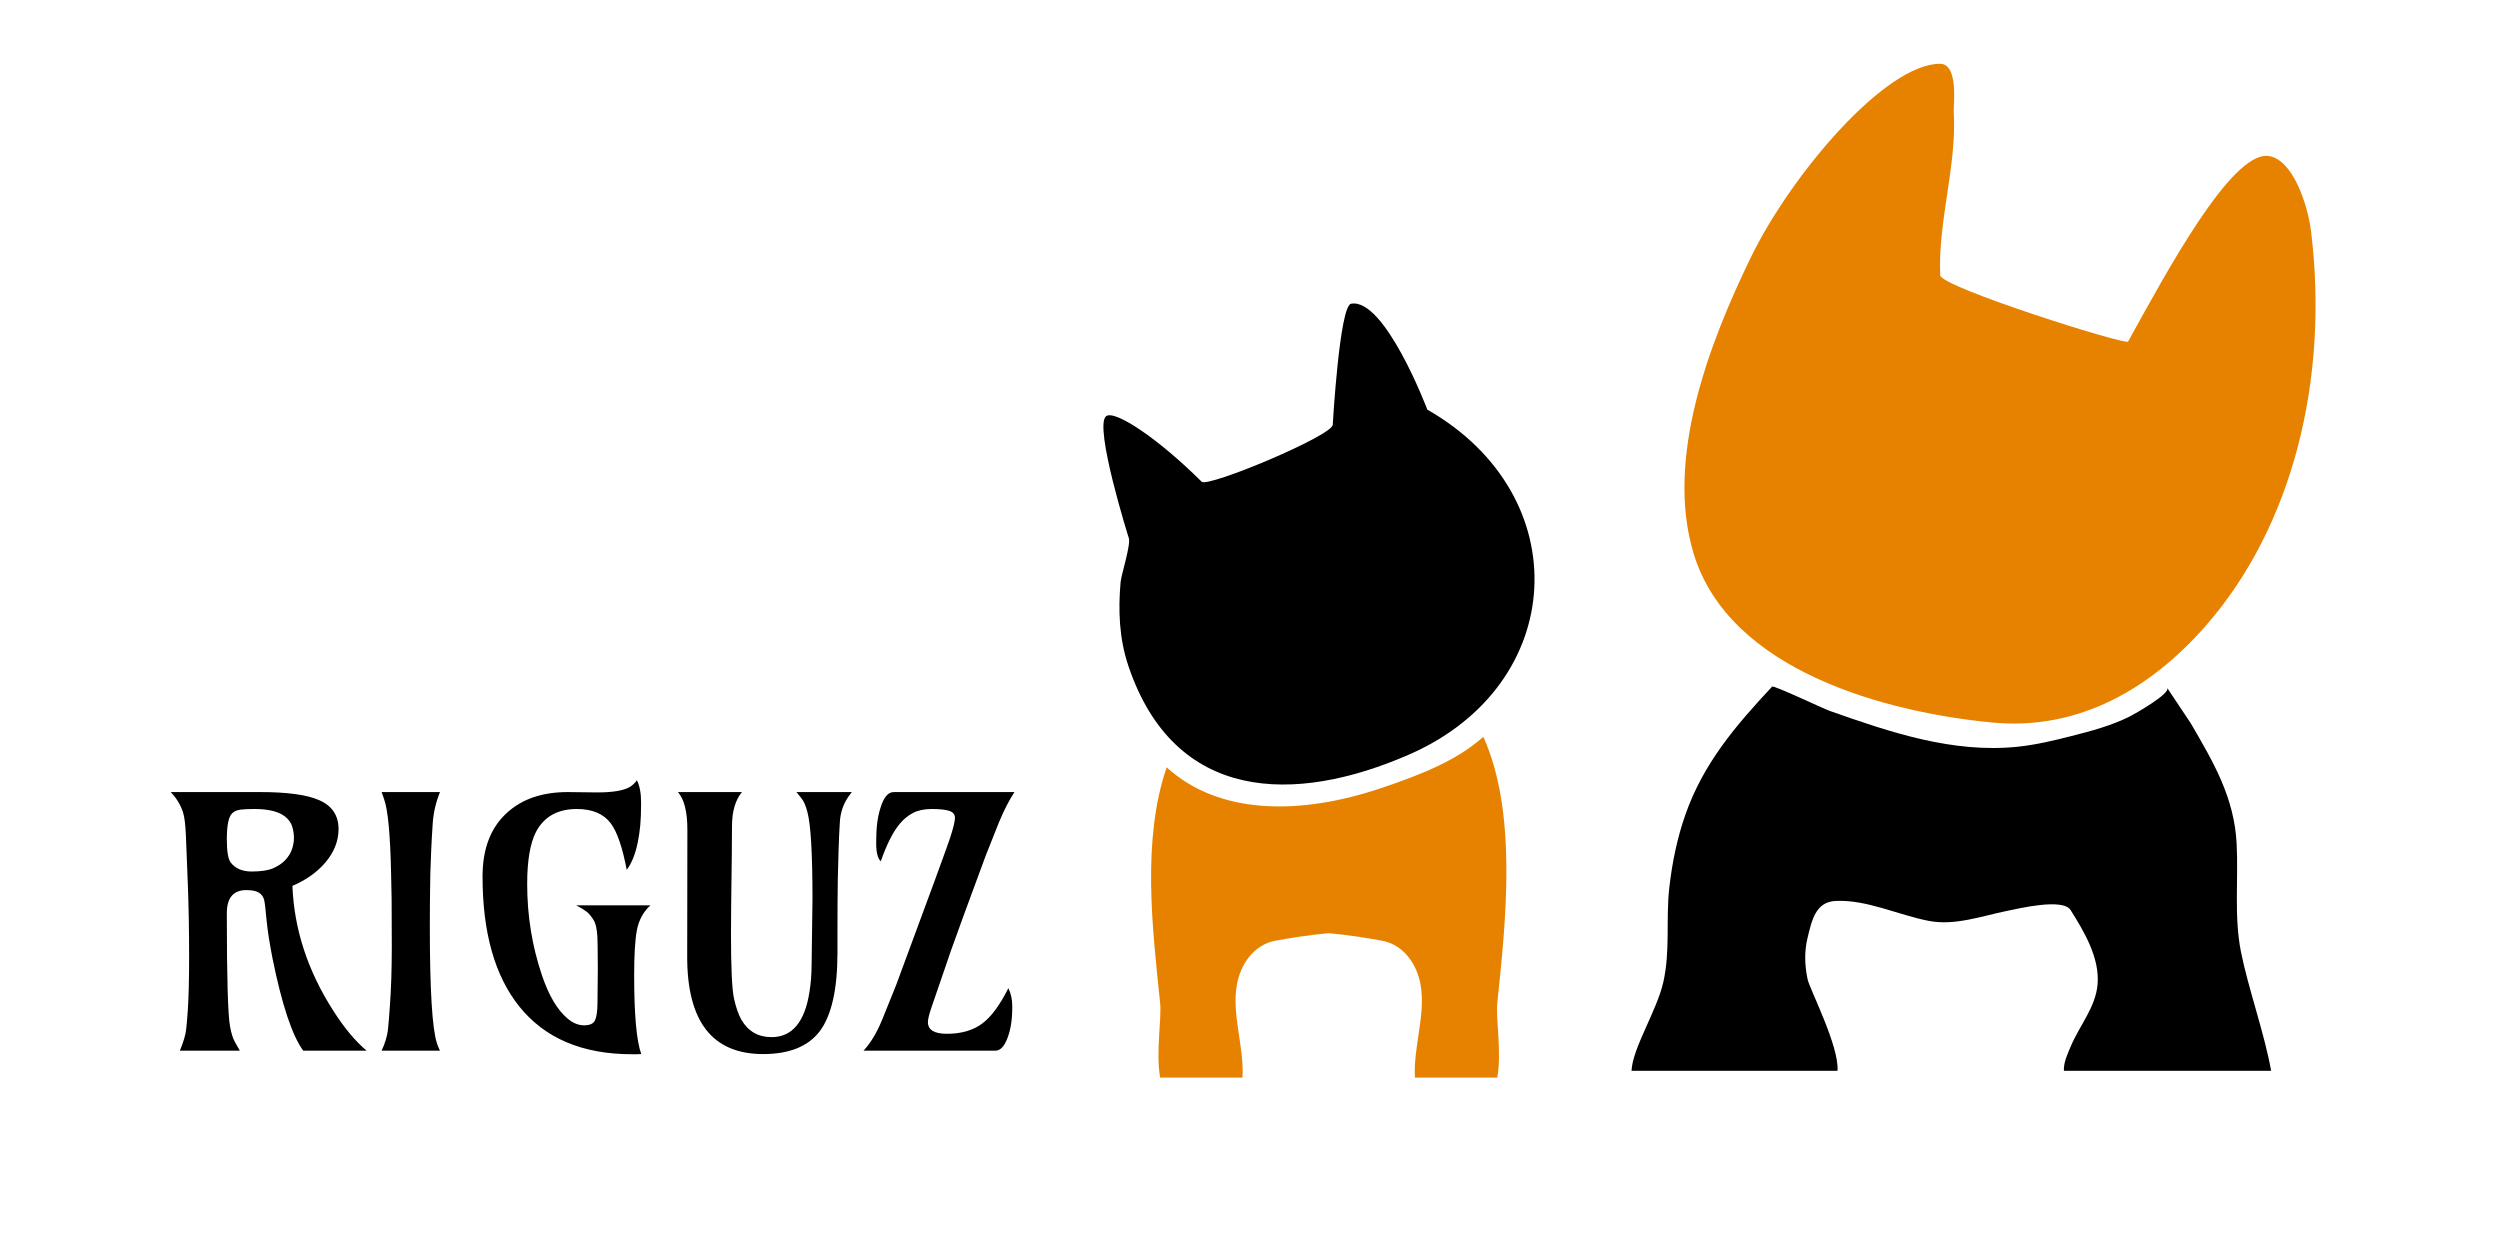
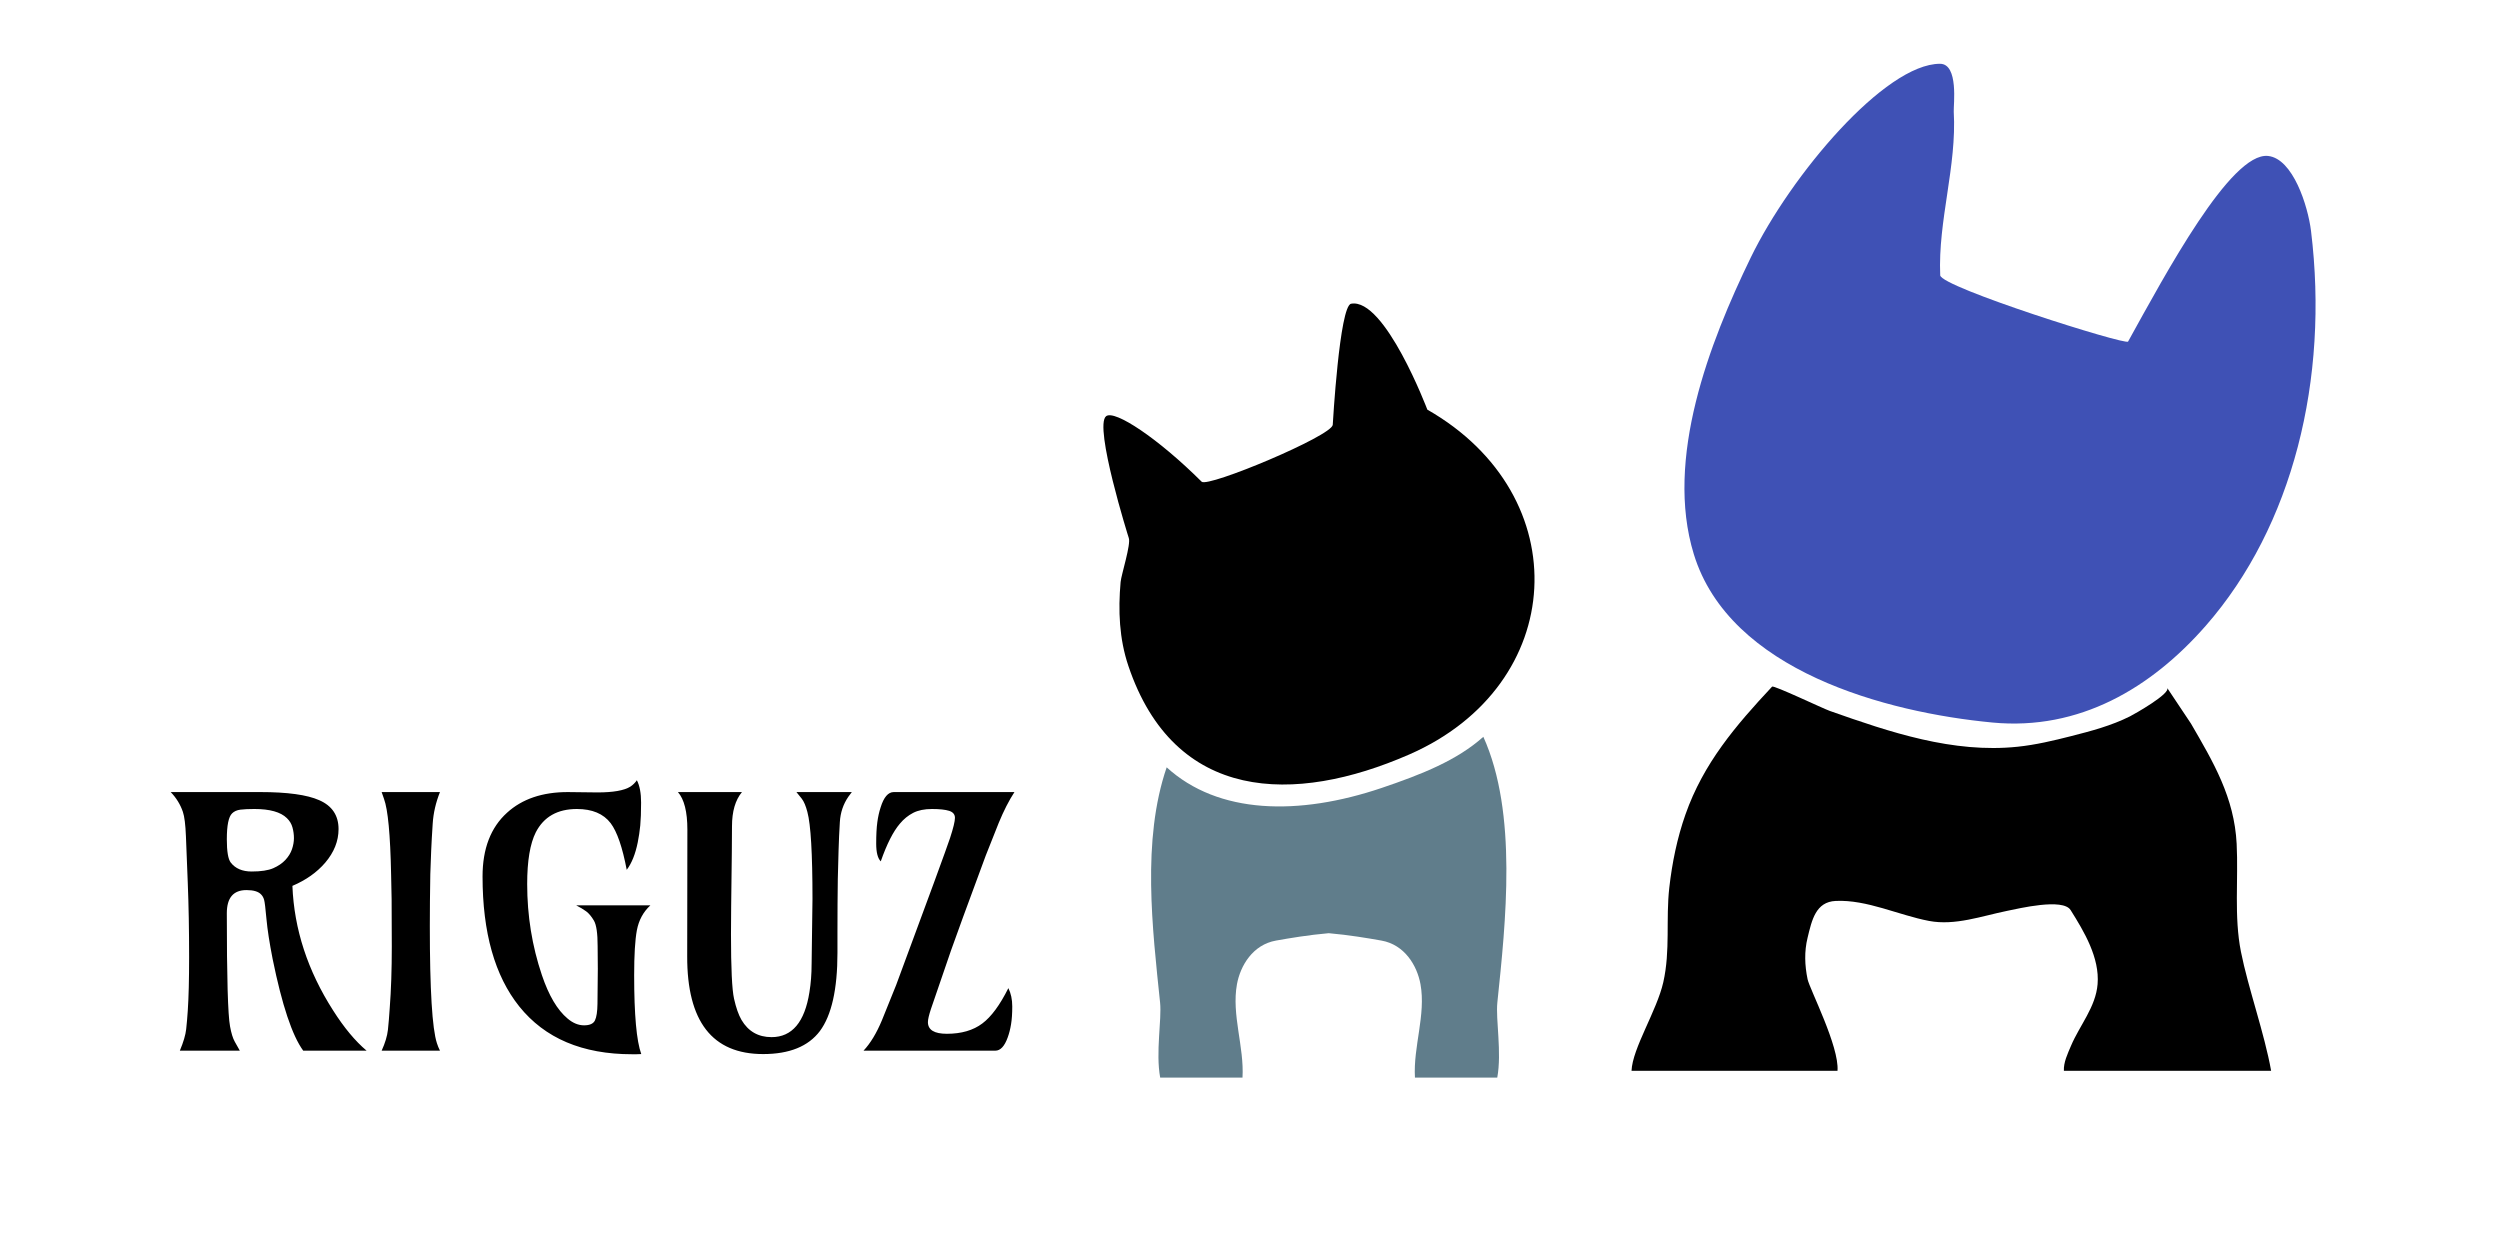
<svg xmlns="http://www.w3.org/2000/svg" width="300" height="150" class="fl-svgdocument">
  <g>
    <path d="m29.573,106.811l0,0q-2.355,0 -2.355,2.779l0,0q0,11.522 0.386,13.57l0,0q0.224,1.238 0.569,1.844l0,0l0.606,1.076l-7.198,0q0.648,-1.541 0.76,-2.575q0.112,-1.034 0.191,-2.21l0,0q0.162,-2.397 0.162,-6.43l0,0q0,-4.889 -0.162,-8.926l0,0l-0.22,-5.574q-0.083,-2.11 -0.366,-2.941l0,0q-0.449,-1.321 -1.462,-2.376l0,0l10.729,0q4.91,0 7.099,0.976l0,0q2.314,1.014 2.314,3.468l0,0q0,2.147 -1.603,4.033l0,0q-1.5,1.745 -3.934,2.779l0,0q0.303,7.788 4.885,14.949l0,0q1.969,3.103 4.017,4.827l0,0l-7.605,0q-1.985,-2.717 -3.672,-11.012l0,0q-0.565,-2.883 -0.739,-4.789q-0.17,-1.907 -0.282,-2.301q-0.112,-0.395 -0.357,-0.64l0,0q-0.486,-0.528 -1.761,-0.528zm4.673,-3.618q0.557,-0.598 0.793,-1.288q0.233,-0.69 0.233,-1.329q0,-0.64 -0.174,-1.279q-0.17,-0.64 -0.677,-1.126l0,0q-1.117,-1.092 -3.896,-1.092l0,0q-1.034,0 -1.674,0.079q-0.64,0.083 -1.001,0.449l0,0q-0.631,0.606 -0.631,3.103l0,0q0,2.189 0.469,2.795l0,0q0.831,1.076 2.513,1.076q1.682,0 2.588,-0.395q0.901,-0.395 1.458,-0.993zm11.551,-8.145l6.999,0q-0.752,1.886 -0.872,3.784q-0.125,1.894 -0.183,3.257q-0.062,1.358 -0.104,2.816l0,0q-0.058,3.41 -0.058,6.206l0,0q0,11.481 0.852,14.077l0,0q0.141,0.449 0.366,0.893l0,0l-6.999,0q0.627,-1.379 0.752,-2.496q0.12,-1.113 0.22,-2.654l0,0q0.245,-3.186 0.245,-7.344q0,-4.158 -0.021,-5.686q-0.021,-1.533 -0.062,-2.995l0,0q-0.141,-7.12 -0.852,-9.043l0,0l-0.282,-0.814zm25.94,21.113l0,0l-0.021,-2.633q0,-2.293 -0.444,-3.053q-0.449,-0.76 -0.935,-1.117q-0.486,-0.353 -1.196,-0.719l0,0l8.906,0q-1.279,1.176 -1.624,2.999l0,0q-0.324,1.745 -0.324,5.396l0,0q0,7.099 0.852,9.454l0,0q-0.282,0.021 -0.569,0.021l0,0l-0.544,0q-8.926,0 -13.529,-5.74l0,0q-4.403,-5.5 -4.403,-15.597l0,0q0,-4.989 2.941,-7.647l0,0q2.717,-2.476 7.282,-2.476l0,0l3.568,0.042q2.82,0 3.938,-0.69l0,0q0.465,-0.303 0.789,-0.773l0,0q0.507,0.976 0.507,2.679q0,1.703 -0.1,2.75q-0.104,1.043 -0.303,2.035l0,0q-0.428,2.11 -1.321,3.286l0,0q-0.768,-4.054 -1.927,-5.595l0,0q-1.296,-1.703 -4.054,-1.703l0,0q-3.489,0 -4.93,2.795l0,0q-1.034,2.052 -1.034,6.21l0,0q0,5.699 1.765,10.928l0,0q1.238,3.672 3.082,5.213l0,0q0.955,0.814 1.977,0.814q1.026,0 1.308,-0.59q0.287,-0.59 0.303,-2.006l0,0q0.042,-2.8 0.042,-4.282zm25.657,-0.486l0,0l0.104,-7.788q0,-8.175 -0.611,-10.447l0,0q-0.282,-1.092 -0.677,-1.599q-0.399,-0.507 -0.64,-0.793l0,0l6.65,0l-0.424,0.569q-0.914,1.337 -1.014,3.024q-0.104,1.682 -0.154,3.406q-0.05,1.724 -0.091,3.427l0,0q-0.042,2.862 -0.042,6.388l0,0l0,2.476q0,6.55 -2.11,9.392l0,0q-2.085,2.758 -6.812,2.758l0,0q-9.147,0 -9.109,-11.743l0,0l0.021,-15.194q0,-3.203 -1.134,-4.503l0,0l7.684,0q-1.196,1.441 -1.196,4.1l0,0q0,1.541 -0.021,3.161l0,0l-0.079,6.492q-0.021,1.603 -0.021,3.306l0,0q0,6.102 0.366,7.738q0.366,1.632 0.893,2.542l0,0q1.217,2.069 3.61,2.069l0,0q3.693,0 4.544,-5.392l0,0q0.262,-1.603 0.262,-3.389zm23.608,2.899l0,0q0.469,0.935 0.469,2.201q0,1.267 -0.145,2.139q-0.141,0.872 -0.403,1.583l0,0q-0.569,1.583 -1.483,1.583l0,0l-15.817,0q1.238,-1.317 2.21,-3.651l0,0l1.703,-4.22q5.882,-15.859 6.472,-17.653q0.586,-1.794 0.586,-2.413q0,-0.619 -0.698,-0.843q-0.702,-0.22 -2.06,-0.22q-1.358,0 -2.26,0.465q-0.901,0.465 -1.591,1.296l0,0q-1.2,1.4 -2.293,4.523l0,0q-0.548,-0.548 -0.548,-2.127q0,-1.583 0.133,-2.559q0.129,-0.972 0.395,-1.782l0,0q0.569,-1.848 1.583,-1.848l0,0l14.48,0q-0.993,1.524 -1.886,3.693l0,0l-1.562,3.934q-3.327,8.985 -4.158,11.36l0,0q-2.048,5.919 -2.413,7.036q-0.366,1.113 -0.366,1.583l0,0q0,1.4 2.272,1.4l0,0q2.617,0 4.258,-1.238l0,0q1.603,-1.196 3.124,-4.241z" data-uid="o_ej6lg2eim_6" id="_mOh9j9ZaRIRnula2Dh3jK" fill="#000000" y="0" x="0" font-scale="contain" font-family="Amarante" space="preserve" dy="0" dx="0" offset="1" side="left" letter-spacing="0" font-size="100" text-anchor="end" text="RIGUZ" />
    <g data-uid="o_ej6lg2eim_7" transform="matrix(1 0 0 1 -0.0000435817 -0.00000631113)" id="_2cVCJFMNXc8d-jqAYsSes">
      <path data-uid="o_ej6lg2eim_8" d="m162.129,36.449c-1.384,0.26 -2.195,14.448 -2.199,14.528c-0.083,1.331 -14.994,7.566 -15.733,6.827c-5.227,-5.205 -10.445,-8.666 -11.466,-7.857c-1.496,1.181 2.706,14.579 2.717,14.592c0.3,0.732 -0.897,4.418 -0.975,5.307c-0.302,3.407 -0.171,6.794 0.934,10.069c5.526,16.384 19.916,16.641 33.677,10.634c19.08,-8.324 20.268,-31.073 2.196,-41.393c0.001,0.001 -5.098,-13.461 -9.15,-12.707z" fill="#000000" id="_aj8K66clCupXlmOFkT4-X" />
-       <path data-uid="o_ej6lg2eim_9" d="m179.671,129.315l-9.877,0c-0.219,-3.713 1.329,-7.532 0.665,-11.206c-0.407,-2.231 -1.897,-4.747 -4.689,-5.24c-1.613,-0.287 -3.902,-0.675 -6.323,-0.886c-2.422,0.211 -4.709,0.598 -6.326,0.886c-2.788,0.494 -4.278,3.01 -4.686,5.24c-0.665,3.674 0.883,7.493 0.665,11.206l-9.877,0c-0.559,-3.032 0.201,-6.959 -0.012,-8.998c-0.916,-8.857 -2.214,-19.47 0.79,-28.237c6.186,5.648 15.823,5.846 25.815,2.467c4.824,-1.633 9.044,-3.318 12.185,-6.131c4.135,9.154 2.681,22.262 1.68,31.901c-0.21,2.039 0.55,5.966 -0.01,8.998z" fill="#e78200" id="_2X1VoRI4PMkdOrXec5GeD" />
-       <path fill="#e78200" data-uid="o_ej6lg2eim_10" id="_aE_ILj1IGEDPjOi-nUJR0" d="m232.802,7.655c2.259,0 1.605,4.977 1.648,5.735c0.378,6.593 -1.902,13.064 -1.624,19.647c0.076,1.41 22.28,8.423 22.543,7.951c4.516,-8.159 12.326,-22.743 16.794,-22.274c2.996,0.314 4.793,6.005 5.16,9.004c2.178,17.782 -2.193,35.445 -12.62,47.36c-6.562,7.498 -15.186,12.613 -25.596,11.627c-12.748,-1.206 -31.555,-6.192 -35.852,-20.212c-3.508,-11.432 1.88,-25.382 6.833,-35.582c4.834,-9.942 16.118,-23.257 22.714,-23.257" />
+       <path data-uid="o_ej6lg2eim_9" d="m179.671,129.315l-9.877,0c-0.219,-3.713 1.329,-7.532 0.665,-11.206c-0.407,-2.231 -1.897,-4.747 -4.689,-5.24c-1.613,-0.287 -3.902,-0.675 -6.323,-0.886c-2.422,0.211 -4.709,0.598 -6.326,0.886c-2.788,0.494 -4.278,3.01 -4.686,5.24c-0.665,3.674 0.883,7.493 0.665,11.206l-9.877,0c-0.559,-3.032 0.201,-6.959 -0.012,-8.998c-0.916,-8.857 -2.214,-19.47 0.79,-28.237c6.186,5.648 15.823,5.846 25.815,2.467c4.824,-1.633 9.044,-3.318 12.185,-6.131c4.135,9.154 2.681,22.262 1.68,31.901c-0.21,2.039 0.55,5.966 -0.01,8.998z" fill="#607d8b" id="_2X1VoRI4PMkdOrXec5GeD" />
+       <path fill="#3f51b5" data-uid="o_ej6lg2eim_10" id="_aE_ILj1IGEDPjOi-nUJR0" d="m232.802,7.655c2.259,0 1.605,4.977 1.648,5.735c0.378,6.593 -1.902,13.064 -1.624,19.647c0.076,1.41 22.28,8.423 22.543,7.951c4.516,-8.159 12.326,-22.743 16.794,-22.274c2.996,0.314 4.793,6.005 5.16,9.004c2.178,17.782 -2.193,35.445 -12.62,47.36c-6.562,7.498 -15.186,12.613 -25.596,11.627c-12.748,-1.206 -31.555,-6.192 -35.852,-20.212c-3.508,-11.432 1.88,-25.382 6.833,-35.582c4.834,-9.942 16.118,-23.257 22.714,-23.257" />
      <path data-uid="o_ej6lg2eim_11" d="m272.533,128.497l-24.866,0c-0.057,-0.996 0.462,-2.083 0.854,-3.002c1.048,-2.467 2.965,-4.645 3.19,-7.392c0.259,-3.176 -1.607,-6.298 -3.236,-8.892c-0.919,-1.474 -6.222,-0.187 -7.633,0.095c-3.029,0.617 -6.232,1.799 -9.358,1.206c-3.625,-0.687 -7.462,-2.577 -11.203,-2.4c-2.388,0.11 -2.86,2.289 -3.374,4.428c-0.403,1.646 -0.341,3.309 0.003,4.967c0.25,1.187 3.823,8.085 3.59,10.992l-24.717,0c0.109,-2.712 3.037,-7.196 3.813,-10.635c0.862,-3.82 0.287,-7.521 0.721,-11.358c0.338,-2.974 0.941,-5.932 1.936,-8.763c2.159,-6.15 6.03,-10.672 10.4,-15.349c0.187,-0.195 6.098,2.629 6.928,2.919c7.206,2.546 14.78,5.109 22.534,4.295c2.171,-0.226 4.299,-0.733 6.414,-1.271c2.405,-0.611 4.84,-1.255 7.068,-2.375c0.512,-0.257 4.913,-2.741 4.463,-3.414l2.858,4.286c2.689,4.634 5.197,8.848 5.481,14.424c0.217,4.298 -0.327,8.711 0.515,12.959c0.852,4.303 2.837,9.838 3.621,14.281z" fill="#000000" id="_xQt2Ayg30StdBhNnoW0hu" />
    </g>
  </g>
</svg>
